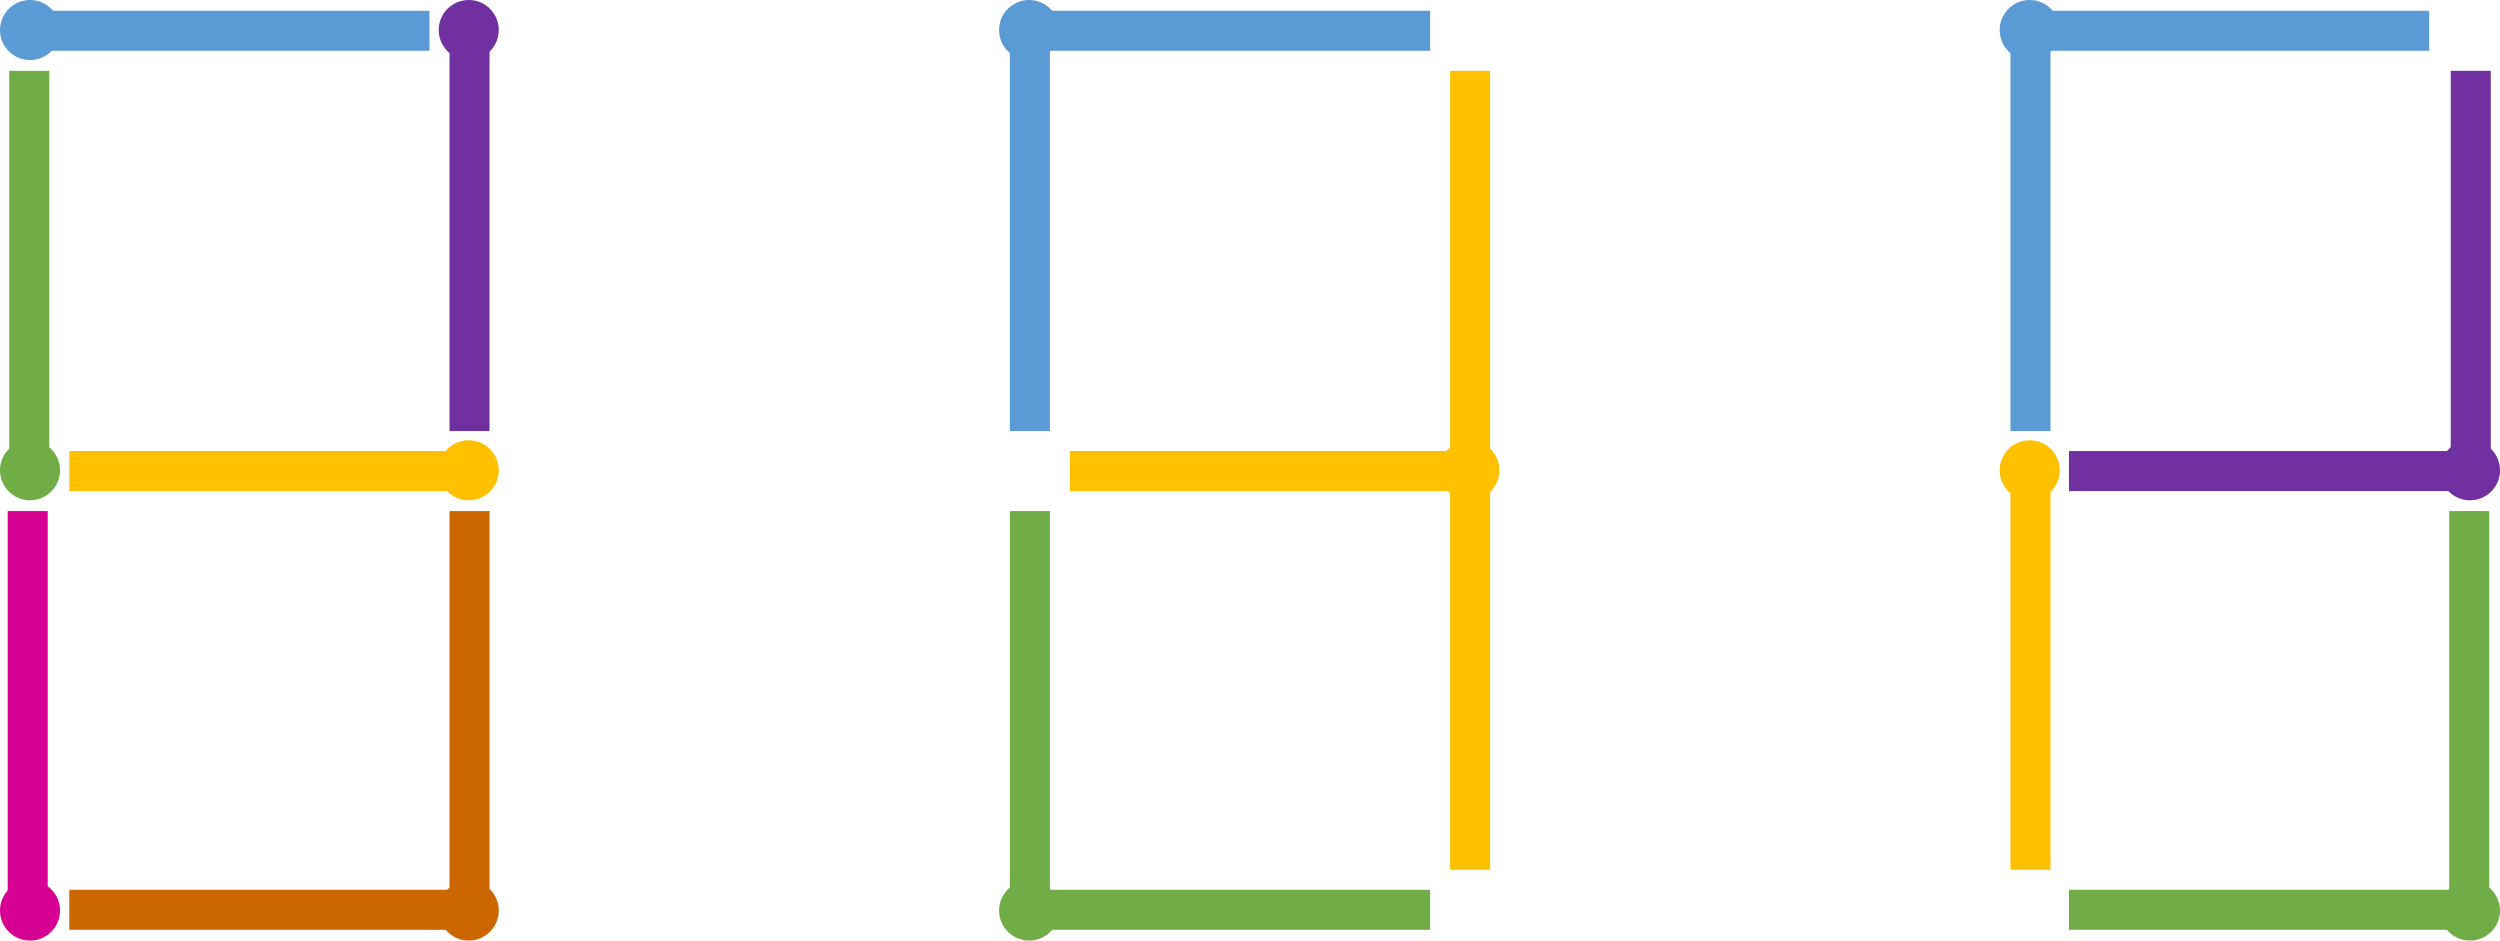
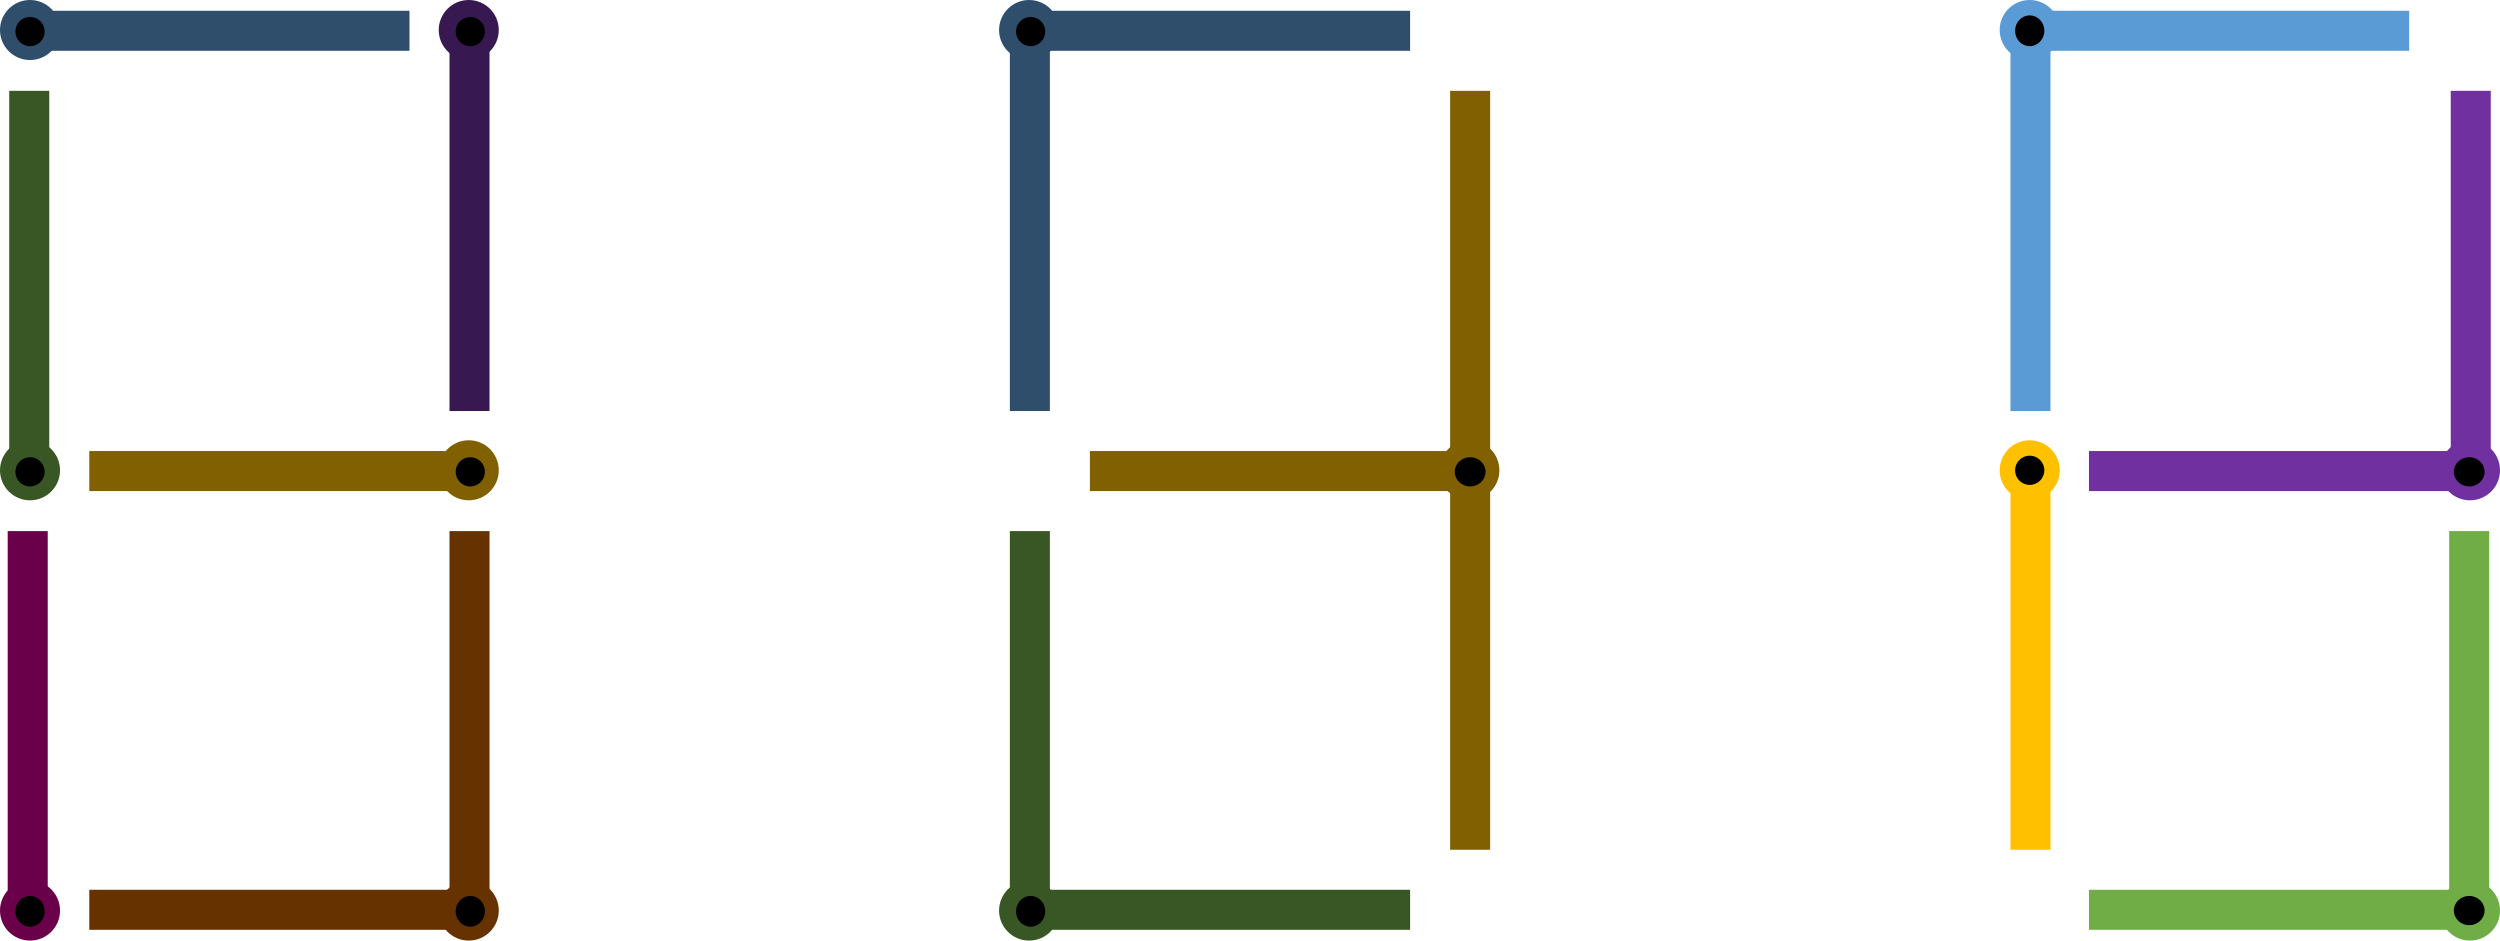
<svg xmlns="http://www.w3.org/2000/svg" width="1624" height="611" overflow="hidden">
  <defs>
    <clipPath id="clip0">
      <rect x="650" y="1169" width="1624" height="611" />
    </clipPath>
  </defs>
  <g clip-path="url(#clip0)" transform="translate(-650 -1169)">
-     <rect x="656" y="1215" width="26" height="260" fill="#70AD47" />
-     <rect x="695" y="1462" width="260" height="26" fill="#FFC000" />
-     <rect x="942" y="1189" width="26" height="260" fill="#7030A0" />
-     <rect x="655" y="1501" width="26" height="259" fill="#D60093" />
-     <rect x="942" y="1501" width="26" height="259" fill="#CC6600" />
-     <rect x="695" y="1747" width="260" height="26" fill="#CC6600" />
-     <rect x="669" y="1176" width="260" height="26" fill="#5B9BD5" />
-     <path d="M935 1474.5C935 1463.73 943.73 1455 954.5 1455 965.269 1455 974 1463.73 974 1474.5 974 1485.27 965.269 1494 954.5 1494 943.73 1494 935 1485.27 935 1474.5Z" fill="#FFC000" fill-rule="evenodd" />
-     <path d="M935 1760.5C935 1749.73 943.73 1741 954.5 1741 965.269 1741 974 1749.73 974 1760.5 974 1771.27 965.269 1780 954.5 1780 943.73 1780 935 1771.27 935 1760.5Z" fill="#CC6600" fill-rule="evenodd" />
-     <path d="M689 1474.5C689 1485.27 680.269 1494 669.5 1494 658.73 1494 650 1485.27 650 1474.5 650 1463.73 658.73 1455 669.5 1455 680.269 1455 689 1463.73 689 1474.5Z" fill="#70AD47" fill-rule="evenodd" />
-     <path d="M689 1188.5C689 1199.27 680.269 1208 669.5 1208 658.73 1208 650 1199.27 650 1188.5 650 1177.73 658.73 1169 669.5 1169 680.269 1169 689 1177.73 689 1188.5Z" fill="#5B9BD5" fill-rule="evenodd" />
-     <path d="M650 1760.5C650 1749.73 658.73 1741 669.5 1741 680.269 1741 689 1749.73 689 1760.5 689 1771.27 680.269 1780 669.5 1780 658.73 1780 650 1771.27 650 1760.5Z" fill="#D60093" fill-rule="evenodd" />
-     <path d="M974 1188.5C974 1199.27 965.269 1208 954.5 1208 943.73 1208 935 1199.27 935 1188.5 935 1177.73 943.73 1169 954.5 1169 965.269 1169 974 1177.73 974 1188.5Z" fill="#7030A0" fill-rule="evenodd" />
-     <rect x="1306" y="1189" width="26" height="260" fill="#5B9BD5" />
-     <rect x="1345" y="1462" width="260" height="26" fill="#FFC000" />
-     <rect x="1592" y="1215" width="26" height="260" fill="#FFC000" />
-     <rect x="1306" y="1501" width="26" height="259" fill="#70AD47" />
-     <rect x="1592" y="1475" width="26" height="259" fill="#FFC000" />
-     <rect x="1319" y="1747" width="260" height="26" fill="#70AD47" />
-     <rect x="1319" y="1176" width="260" height="26" fill="#5B9BD5" />
-     <path d="M1585 1474.5C1585 1463.73 1593.73 1455 1604.5 1455 1615.27 1455 1624 1463.73 1624 1474.5 1624 1485.27 1615.27 1494 1604.5 1494 1593.73 1494 1585 1485.27 1585 1474.5Z" fill="#FFC000" fill-rule="evenodd" />
-     <path d="M1338 1188.5C1338 1199.27 1329.27 1208 1318.5 1208 1307.73 1208 1299 1199.27 1299 1188.5 1299 1177.73 1307.73 1169 1318.5 1169 1329.27 1169 1338 1177.73 1338 1188.5Z" fill="#5B9BD5" fill-rule="evenodd" />
-     <path d="M1299 1760.5C1299 1749.73 1307.73 1741 1318.5 1741 1329.27 1741 1338 1749.73 1338 1760.5 1338 1771.27 1329.27 1780 1318.5 1780 1307.73 1780 1299 1771.27 1299 1760.5Z" fill="#70AD47" fill-rule="evenodd" />
-     <rect x="1956" y="1189" width="26" height="260" fill="#5B9BD5" />
-     <rect x="1994" y="1462" width="260" height="26" fill="#7030A0" />
-     <rect x="2242" y="1215" width="26" height="260" fill="#7030A0" />
-     <rect x="1956" y="1475" width="26" height="259" fill="#FFC000" />
-     <rect x="2241" y="1501" width="26" height="259" fill="#70AD47" />
-     <rect x="1994" y="1747" width="260" height="26" fill="#70AD47" />
-     <rect x="1968" y="1176" width="260" height="26" fill="#5B9BD5" />
+     <rect x="656" y="1228" width="26" height="247" fill="#385724" />
+     <rect x="708" y="1462" width="247" height="26" fill="#806000" />
+     <rect x="942" y="1189" width="26" height="247" fill="#381850" />
+     <rect x="655" y="1514" width="26" height="246" fill="#6B004A" />
+     <rect x="942" y="1514" width="26" height="246" fill="#663300" />
+     <rect x="708" y="1747" width="247" height="26" fill="#663300" />
+     <rect x="669" y="1176" width="247" height="26" fill="#2E4E6B" />
+     <path d="M935 1474.5C935 1463.73 943.73 1455 954.5 1455 965.269 1455 974 1463.73 974 1474.5 974 1485.27 965.269 1494 954.5 1494 943.73 1494 935 1485.27 935 1474.5Z" fill="#806000" fill-rule="evenodd" />
+     <path d="M935 1760.5C935 1749.73 943.73 1741 954.5 1741 965.269 1741 974 1749.73 974 1760.5 974 1771.27 965.269 1780 954.5 1780 943.73 1780 935 1771.27 935 1760.5Z" fill="#663300" fill-rule="evenodd" />
+     <path d="M689 1474.5C689 1485.27 680.269 1494 669.5 1494 658.73 1494 650 1485.27 650 1474.5 650 1463.73 658.73 1455 669.5 1455 680.269 1455 689 1463.73 689 1474.5Z" fill="#385724" fill-rule="evenodd" />
+     <path d="M689 1188.5C689 1199.27 680.269 1208 669.5 1208 658.73 1208 650 1199.27 650 1188.5 650 1177.73 658.73 1169 669.5 1169 680.269 1169 689 1177.73 689 1188.5Z" fill="#2E4E6B" fill-rule="evenodd" />
+     <path d="M650 1760.5C650 1749.73 658.73 1741 669.5 1741 680.269 1741 689 1749.73 689 1760.5 689 1771.27 680.269 1780 669.5 1780 658.73 1780 650 1771.27 650 1760.5Z" fill="#6B004A" fill-rule="evenodd" />
+     <path d="M974 1188.5C974 1199.27 965.269 1208 954.5 1208 943.73 1208 935 1199.27 935 1188.5 935 1177.73 943.73 1169 954.5 1169 965.269 1169 974 1177.73 974 1188.5Z" fill="#381850" fill-rule="evenodd" />
+     <rect x="1306" y="1189" width="26" height="247" fill="#2E4E6B" />
+     <rect x="1358" y="1462" width="247" height="26" fill="#806000" />
+     <rect x="1592" y="1228" width="26" height="247" fill="#806000" />
+     <rect x="1306" y="1514" width="26" height="246" fill="#385724" />
+     <rect x="1592" y="1475" width="26" height="246" fill="#806000" />
+     <rect x="1319" y="1747" width="247" height="26" fill="#385724" />
+     <rect x="1319" y="1176" width="247" height="26" fill="#2E4E6B" />
+     <path d="M1585 1474.5C1585 1463.73 1593.73 1455 1604.5 1455 1615.27 1455 1624 1463.73 1624 1474.5 1624 1485.27 1615.27 1494 1604.5 1494 1593.73 1494 1585 1485.27 1585 1474.5Z" fill="#806000" fill-rule="evenodd" />
+     <path d="M1338 1188.5C1338 1199.27 1329.27 1208 1318.5 1208 1307.73 1208 1299 1199.27 1299 1188.5 1299 1177.73 1307.73 1169 1318.5 1169 1329.27 1169 1338 1177.73 1338 1188.5Z" fill="#2E4E6B" fill-rule="evenodd" />
+     <path d="M1299 1760.5C1299 1749.73 1307.73 1741 1318.5 1741 1329.27 1741 1338 1749.73 1338 1760.5 1338 1771.27 1329.27 1780 1318.5 1780 1307.73 1780 1299 1771.27 1299 1760.5Z" fill="#385724" fill-rule="evenodd" />
+     <rect x="1956" y="1189" width="26" height="247" fill="#5B9BD5" />
+     <rect x="2007" y="1462" width="247" height="26" fill="#7030A0" />
+     <rect x="2242" y="1228" width="26" height="247" fill="#7030A0" />
+     <rect x="1956" y="1475" width="26" height="246" fill="#FFC000" />
+     <rect x="2241" y="1514" width="26" height="246" fill="#70AD47" />
+     <rect x="2007" y="1747" width="247" height="26" fill="#70AD47" />
+     <rect x="1968" y="1176" width="247" height="26" fill="#5B9BD5" />
    <path d="M2235 1474.5C2235 1463.73 2243.73 1455 2254.5 1455 2265.27 1455 2274 1463.73 2274 1474.5 2274 1485.27 2265.27 1494 2254.5 1494 2243.73 1494 2235 1485.27 2235 1474.5Z" fill="#7030A0" fill-rule="evenodd" />
    <path d="M1988 1188.5C1988 1199.27 1979.27 1208 1968.5 1208 1957.73 1208 1949 1199.27 1949 1188.5 1949 1177.73 1957.73 1169 1968.5 1169 1979.27 1169 1988 1177.73 1988 1188.5Z" fill="#5B9BD5" fill-rule="evenodd" />
    <path d="M2235 1760.5C2235 1749.73 2243.73 1741 2254.5 1741 2265.27 1741 2274 1749.73 2274 1760.5 2274 1771.27 2265.27 1780 2254.5 1780 2243.73 1780 2235 1771.27 2235 1760.5Z" fill="#70AD47" fill-rule="evenodd" />
    <path d="M1949 1474.5C1949 1463.73 1957.73 1455 1968.5 1455 1979.27 1455 1988 1463.73 1988 1474.5 1988 1485.27 1979.27 1494 1968.5 1494 1957.73 1494 1949 1485.27 1949 1474.5Z" fill="#FFC000" fill-rule="evenodd" />
+     <path d="M2244 1475.5C2244 1470.25 2248.48 1466 2254 1466 2259.52 1466 2264 1470.25 2264 1475.5 2264 1480.75 2259.52 1485 2254 1485 2248.48 1485 2244 1480.75 2244 1475.5Z" fill-rule="evenodd" />
+     <path d="M2244 1760.5C2244 1755.25 2248.48 1751 2254 1751 2259.52 1751 2264 1755.25 2264 1760.5 2264 1765.75 2259.52 1770 2254 1770 2248.48 1770 2244 1765.75 2244 1760.5Z" fill-rule="evenodd" />
+     <path d="M1959 1474.5C1959 1469.25 1963.25 1465 1968.5 1465 1973.75 1465 1978 1469.25 1978 1474.5 1978 1479.75 1973.75 1484 1968.5 1484 1963.25 1484 1959 1479.75 1959 1474.5Z" fill-rule="evenodd" />
+     <path d="M1959 1189C1959 1183.48 1963.25 1179 1968.5 1179 1973.75 1179 1978 1183.48 1978 1189 1978 1194.52 1973.75 1199 1968.5 1199 1963.25 1199 1959 1194.52 1959 1189Z" fill-rule="evenodd" />
+     <path d="M1310 1189.5C1310 1184.25 1314.25 1180 1319.5 1180 1324.75 1180 1329 1184.25 1329 1189.5 1329 1194.75 1324.75 1199 1319.5 1199 1314.25 1199 1310 1194.75 1310 1189.5Z" fill-rule="evenodd" />
+     <path d="M1595 1475.5C1595 1470.25 1599.48 1466 1605 1466 1610.52 1466 1615 1470.25 1615 1475.5 1615 1480.75 1610.52 1485 1605 1485 1599.48 1485 1595 1480.75 1595 1475.5Z" fill-rule="evenodd" />
+     <path d="M1310 1761C1310 1755.48 1314.25 1751 1319.5 1751 1324.75 1751 1329 1755.48 1329 1761 1329 1766.52 1324.75 1771 1319.5 1771 1314.25 1771 1310 1766.52 1310 1761Z" fill-rule="evenodd" />
+     <path d="M946 1475.5C946 1470.25 950.253 1466 955.5 1466 960.747 1466 965 1470.25 965 1475.5 965 1480.75 960.747 1485 955.5 1485 950.253 1485 946 1480.75 946 1475.5Z" fill-rule="evenodd" />
+     <path d="M946 1761C946 1755.48 950.253 1751 955.5 1751 960.747 1751 965 1755.48 965 1761 965 1766.52 960.747 1771 955.5 1771 950.253 1771 946 1766.52 946 1761Z" fill-rule="evenodd" />
+     <path d="M946 1189.5C946 1184.25 950.253 1180 955.5 1180 960.747 1180 965 1184.25 965 1189.5 965 1194.75 960.747 1199 955.5 1199 950.253 1199 946 1194.75 946 1189.5Z" fill-rule="evenodd" />
+     <path d="M660 1189.5C660 1184.25 664.253 1180 669.5 1180 674.747 1180 679 1184.25 679 1189.5 679 1194.75 674.747 1199 669.5 1199 664.253 1199 660 1194.75 660 1189.5Z" fill-rule="evenodd" />
+     <path d="M660 1475.5C660 1470.25 664.253 1466 669.5 1466 674.747 1466 679 1470.25 679 1475.5 679 1480.75 674.747 1485 669.5 1485 664.253 1485 660 1480.75 660 1475.5Z" fill-rule="evenodd" />
+     <path d="M660 1761C660 1755.48 664.253 1751 669.5 1751 674.747 1751 679 1755.48 679 1761 679 1766.52 674.747 1771 669.5 1771 664.253 1771 660 1766.52 660 1761Z" fill-rule="evenodd" />
  </g>
</svg>
